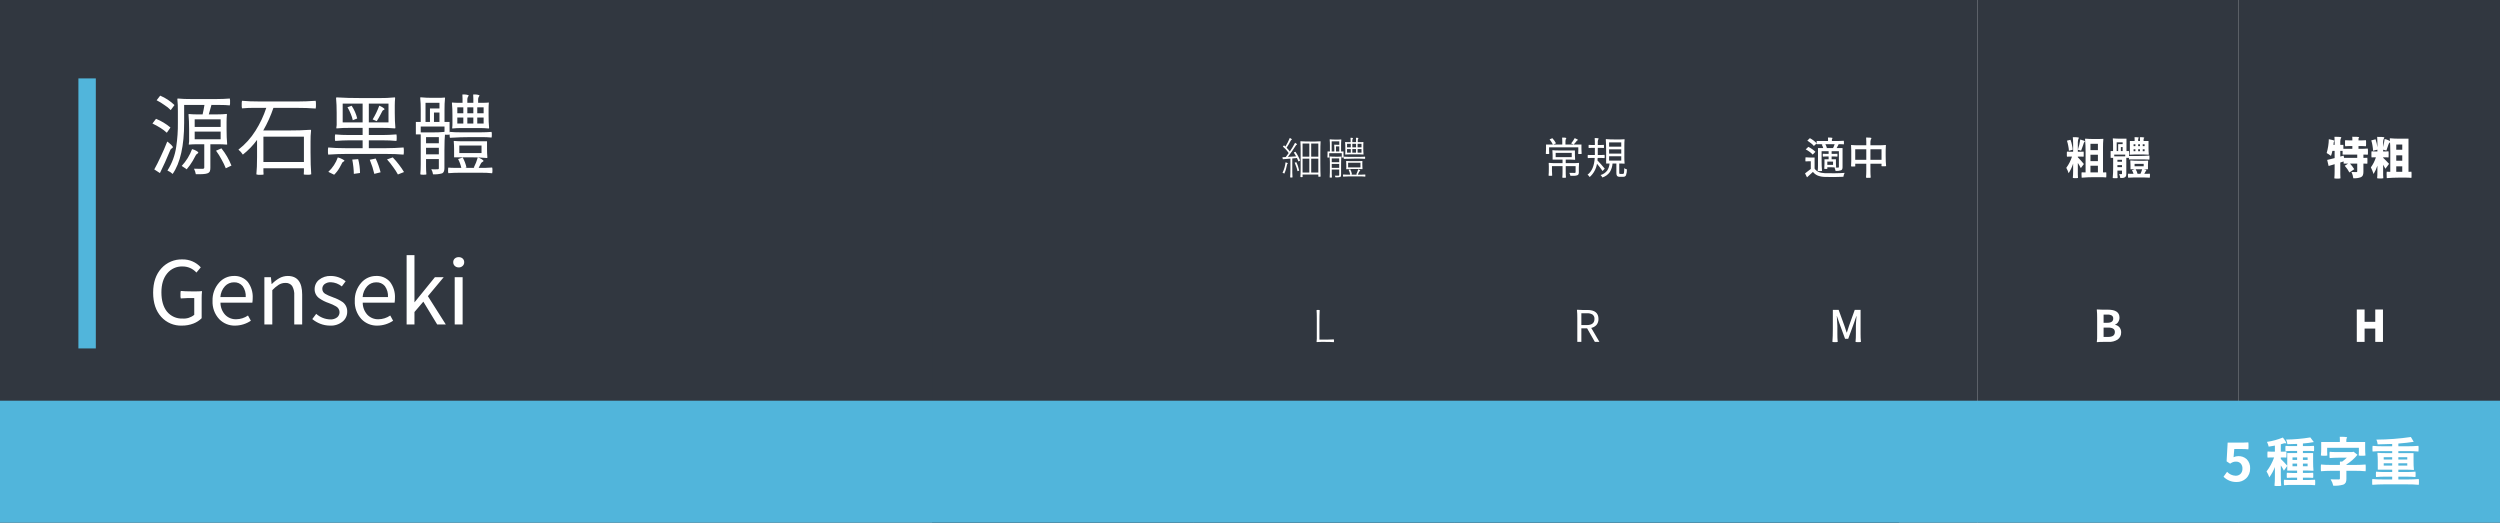
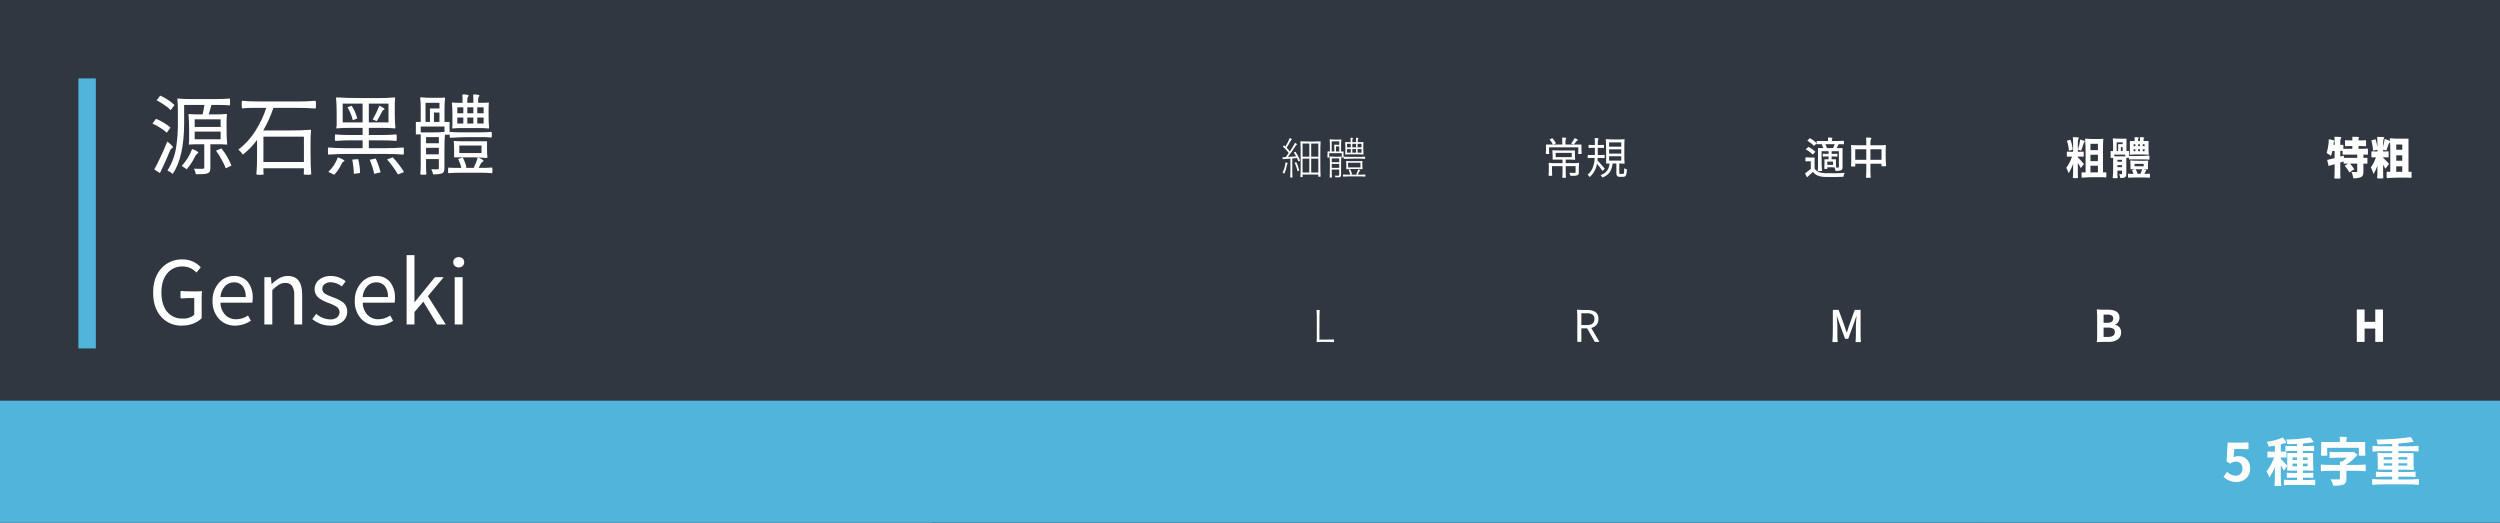
<svg xmlns="http://www.w3.org/2000/svg" width="1148" height="240" viewBox="0 0 1148 240">
  <g id="genseki" transform="translate(0 -721)">
    <g id="组_4854" data-name="组 4854" transform="translate(0 721)">
-       <rect id="矩形_3596" data-name="矩形 3596" width="872" height="240" fill="#313740" />
+       <rect id="矩形_3596" data-name="矩形 3596" width="1148" height="240" fill="#313740" />
      <rect id="矩形_3598" data-name="矩形 3598" width="8" height="124" transform="translate(36 36)" fill="#51b5db" />
    </g>
    <path id="路径_7006" data-name="路径 7006" d="M0,0H120V240H0Z" transform="translate(1028 721)" fill="#313740" />
    <path id="路径_7007" data-name="路径 7007" d="M0,0H120V240H0Z" transform="translate(908 721)" fill="#313740" />
    <path id="路径_7008" data-name="路径 7008" d="M0,0H120V240H0Z" transform="translate(788 721)" fill="#313740" />
    <path id="路径_7009" data-name="路径 7009" d="M0,0H120V240H0Z" transform="translate(668 721)" fill="#313740" />
    <path id="路径_7010" data-name="路径 7010" d="M0,0H120V240H0Z" transform="translate(548 721)" fill="#313740" />
    <path id="路径_7011" data-name="路径 7011" d="M0,0H120V240H0Z" transform="translate(428 721)" fill="#313740" />
    <path id="路径_7012" data-name="路径 7012" d="M27.24,2.6q-1.08.48-5.32.4A8.757,8.757,0,0,0,21.08.48q1.56.08,3.72.04h.32q.68-.04.68-.6V-10.76H22.32q-1.8,0-3.48.16a.141.141,0,0,1-.16-.16,10.959,10.959,0,0,0,.16-2.72v-4.16q0-3.92-.28-6.84,0-.16.28-.16a29.4,29.4,0,0,0,3.08.16h3.12q.52-2.2.84-4.32H16.56v8.16q0,15.88-5.28,23.52a7.632,7.632,0,0,0-2.4-1.56A27.228,27.228,0,0,0,12.92-9.6a67.5,67.5,0,0,0,.76-11.04v-5.44a48.747,48.747,0,0,0-.24-5.44.212.212,0,0,1,.24-.24,58.563,58.563,0,0,0,5.96.24H31.56q3.04,0,5.96-.24a4.97,4.97,0,0,1,.12,1.58,4.97,4.97,0,0,1-.12,1.58,39.878,39.878,0,0,0-4.32-.2H28.88l.2.04q-.56,2.12-1.2,4.28h4.08a35.263,35.263,0,0,0,4.08-.2q.16,0,.16.2-.16,1.68-.16,3.44v3.44q0,3.88.28,6.84,0,.16-.28.16-1.84-.16-3.72-.16H28.6V-.04a4.623,4.623,0,0,1-.24,1.72A1.871,1.871,0,0,1,27.24,2.6ZM5.44,2.48,2.84.8Q4.28-1.76,5.8-5.08,7.32-8.24,8.8-12a18.448,18.448,0,0,1,1.8,1.48q.88.88.76,1.2a.729.729,0,0,1-.4.4,1.476,1.476,0,0,0-.8.92Q7.76-2.16,5.44,2.48ZM17.72.76a5,5,0,0,1-.4-.32Q15.96-.52,15.44-.8A23.28,23.28,0,0,0,20.2-8.52a7.139,7.139,0,0,1,2,.8q1,.56.84.88a.962.962,0,0,1-.4.4,1.792,1.792,0,0,0-.84.92q-.56,1.08-1.28,2.36A27.677,27.677,0,0,1,17.72.76ZM35.68.28A30.986,30.986,0,0,0,33.8-3.64,31.563,31.563,0,0,0,31.2-7.8l2.48-1.08a30.381,30.381,0,0,1,4.6,7.92ZM21.4-13.04H33.32v-3.52H21.4Zm-12.8-3a18.128,18.128,0,0,0-2.88-2.2A34.024,34.024,0,0,0,2-20.28l1.64-2.16a24.479,24.479,0,0,1,6.64,4Zm12.8-2.68H33.32V-22.2H21.4Zm-11-7.72a14.824,14.824,0,0,0-2.88-2.32,26.4,26.4,0,0,0-3.6-2.2l1.64-2.12a21.6,21.6,0,0,1,6.56,4.32ZM51.48,3.28a4.057,4.057,0,0,1-1.76-.2q.32-3.12.32-7.92v-7.92A34.118,34.118,0,0,1,43.52-6a9.435,9.435,0,0,0-2.04-2.28,33.183,33.183,0,0,0,7.84-8.68,47.026,47.026,0,0,0,4.96-10.52h-5.6q-2.8,0-5.56.24A6.049,6.049,0,0,1,43-28.96a6.585,6.585,0,0,1,.12-1.76q3.32.32,8.44.32H68.52q3.96,0,8.44-.32a6.713,6.713,0,0,1,.12,1.78,6.713,6.713,0,0,1-.12,1.78q-3.84-.32-9.68-.32H57.56a57.814,57.814,0,0,1-4.68,10.4H63.76q6.56,0,10.84-.32.24,0,.24.32a41.112,41.112,0,0,0-.24,5.04V-7q0,6.08.32,10.04a4.212,4.212,0,0,1-1.8.2q-1.56,0-1.64-.2a10.976,10.976,0,0,0,.08-1.36V.28H52.96v1.4a11.33,11.33,0,0,0,.08,1.4Q53,3.28,51.48,3.28ZM52.96-2.6h18.6V-14.24H52.96ZM85.44,3.24,82.76,1.92a16.654,16.654,0,0,0,4.36-6.64,9.857,9.857,0,0,1,2.08.8q1.08.56.96.78a.787.787,0,0,1-.4.34,1.2,1.2,0,0,0-.72.72,1.753,1.753,0,0,1-.16.32Q88.32-.64,88-.12A14.4,14.4,0,0,1,85.44,3.24Zm29.28-.12a26.669,26.669,0,0,0-2.16-3.36,36.888,36.888,0,0,0-2.84-3.56l2.64-.92a36.916,36.916,0,0,1,2.9,3.4A31.6,31.6,0,0,1,117.52,2ZM94.48,2.84q0-1.16-.2-3.08-.24-2.12-.52-3.48l2.72-.2a25.6,25.6,0,0,1,.84,6.36Zm9.4,0q-.2-.96-.84-3.08a3.14,3.14,0,0,0-.16-.44q-.68-2.04-1.08-2.96l2.72-.56a34.074,34.074,0,0,1,2.24,6.32ZM82.72-6a5.843,5.843,0,0,1-.12-1.64,5.843,5.843,0,0,1,.12-1.64q3.12.32,7.88.32h7.92v-3.6H92.2q-2.64,0-6.28.28a4.782,4.782,0,0,1-.12-1.5,4.782,4.782,0,0,1,.12-1.5A62.073,62.073,0,0,0,92.2-15h6.32v-3.28H92.56a58.564,58.564,0,0,0-5.96.24q-.16,0-.16-.24a10.7,10.7,0,0,0,.16-2.68v-4.16q0-3.92-.28-6.84,0-.32.28-.32,4.8.32,12,.32h7.36a68.493,68.493,0,0,0,7.32-.32q.16,0,.16.32-.16,1.68-.16,3.4v3.44q0,3.88.28,6.84,0,.24-.28.24a57.843,57.843,0,0,0-5.96-.24h-5.96V-15h6.36q2.68,0,6.32-.28a4.782,4.782,0,0,1,.12,1.5,4.782,4.782,0,0,1-.12,1.5,62.538,62.538,0,0,0-6.32-.28h-6.36v3.6h8q3.72,0,7.96-.32a5.843,5.843,0,0,1,.12,1.64A5.843,5.843,0,0,1,117.32-6q-3.44-.32-8.64-.32H91.36Q87.32-6.32,82.72-6Zm6.64-14.8h9.16v-8.64H89.36Zm12,0h9.04v-8.64h-9.04Zm3.64-.56-1.88-.8a36.054,36.054,0,0,0,3.04-6.32,10.078,10.078,0,0,1,1.68.88q.84.56.72.8a.638.638,0,0,1-.36.28,1.085,1.085,0,0,0-.64.56q-.56,1.12-.88,1.68A31.564,31.564,0,0,1,105-21.36ZM94-21.8a15.293,15.293,0,0,0-.92-2.88,22.082,22.082,0,0,0-1.52-3.08l1.92-.68a18.585,18.585,0,0,1,2.56,5.84ZM126.4,3.24q-1.24,0-1.4-.2a44.051,44.051,0,0,0,.2-4.56V-15.28h-2.24V-21h2.24v-5.56a49.686,49.686,0,0,0-.24-5.52.212.212,0,0,1,.24-.24,48.747,48.747,0,0,0,5.44.24h2.76a24.045,24.045,0,0,0,2.72-.12q.24,0,.24.12a49.684,49.684,0,0,0-.24,5.52V-21h2.32v2.88a26.134,26.134,0,0,0,.12,2.84q-.08.16-1.28.16-1.16,0-1.24-.16.08-.88.08-1.8v-1.8H125.2v2.68h5.44a48.747,48.747,0,0,0,5.44-.24q.32,0,.32.24-.32,3.28-.32,8.24V.28q0,1.8-1.04,2.32a12.39,12.39,0,0,1-4.2.44,6.029,6.029,0,0,0-.8-2.32,26.7,26.7,0,0,0,3.04,0q.44,0,.44-.48v-4.2h-5.88V-.44q0,1.8.16,3.48Q127.68,3.24,126.4,3.24ZM158,2.56a41.111,41.111,0,0,0-5.04-.24H142.88q-2.28,0-5,.2a3.639,3.639,0,0,1-.12-1.32q0-1.16.12-1.24a28.312,28.312,0,0,0,2.96.12h3a16.685,16.685,0,0,0-1.48-4.04l2.12-.72A17.156,17.156,0,0,1,146.2-.12l-.56.2h4.28l-.36-.12a25.182,25.182,0,0,0,1.84-4.68,7.093,7.093,0,0,1,1.86.86q.9.58.74.86a.824.824,0,0,1-.4.32,1.657,1.657,0,0,0-.8.8q-.68,1.36-1,1.96h3.12Q156,.08,158-.08a3.337,3.337,0,0,1,.12,1.3A3.734,3.734,0,0,1,158,2.56Zm-2.36-7a73.5,73.5,0,0,0-7.56-.32h-7.56V-8.44q0-1.84-.16-3.68a.141.141,0,0,1,.16-.16q1.84.16,3.76.16h11.36v3.68q0,1.84.16,3.68Q155.8-4.44,155.64-4.44Zm-28-1.68h5.88v-3h-5.88Zm15.28-.6h10.2v-3.44h-10.2ZM127.64-11.2h5.88v-2.84h-5.88Zm10.96-2.52a4.5,4.5,0,0,1-.12-1.4,3.639,3.639,0,0,1,.12-1.32,47.19,47.19,0,0,0,4.76.2h9.6q2.16,0,4.76-.2a3.546,3.546,0,0,1,.12,1.3,3.546,3.546,0,0,1-.12,1.3,47.19,47.19,0,0,0-4.76-.2h-4.8Q143.64-14.04,138.6-13.72ZM139.76-18q-.12,0-.12-.2a15.1,15.1,0,0,0,.12-2.4V-24a55.126,55.126,0,0,0-.24-5.8q0-.12.24-.12a17.34,17.34,0,0,0,2.32.12h2.32v-1.84q0-.76-.08-1.96a7.9,7.9,0,0,1,1.76.04q1.16.16,1.16.52a2.562,2.562,0,0,0-.64,1.6v1.64h2.76v-1.84q0-.76-.08-1.96a7.9,7.9,0,0,1,1.76.04q1.16.16,1.16.52a2.562,2.562,0,0,0-.64,1.6v1.64h2.4a18.708,18.708,0,0,0,2.4-.12.106.106,0,0,1,.12.12,27.313,27.313,0,0,0-.12,2.88V-24a55.121,55.121,0,0,0,.24,5.8q0,.2-.24.2a36.77,36.77,0,0,0-4.16-.2h-8.32A35.688,35.688,0,0,0,139.76-18ZM142-20.28h2.76v-2.76H142Zm4.6,0h2.76v-2.76H146.6Zm4.56,0h2.92v-2.76h-2.92ZM127.4-21h2.04v-6.2h4.36v-2.6h-6.4V-21Zm3.88,0h2.52v-4.32h-2.52V-21ZM142-25h2.76v-2.72H142Zm4.6,0h2.76v-2.72H146.6Zm4.56,0h2.92v-2.72h-2.92Z" transform="translate(68 798)" fill="#fff" />
    <path id="路径_7013" data-name="路径 7013" d="M-15.02,1.52a.887.887,0,0,1-.54-.1q.12-1.6.12-4.28v-4.3q-.88.06-2.48.2-.7.06-1.02.08l-.16-.92,1.5-.08q.88-1.14,1.36-1.84a14.139,14.139,0,0,0-2.66-2.94l.52-.62.64.58a26.963,26.963,0,0,0,2.02-3.98,3,3,0,0,1,.66.4q.34.26.29.37a.278.278,0,0,1-.19.15.622.622,0,0,0-.32.32,29.91,29.91,0,0,1-1.92,3.28,11.172,11.172,0,0,1,1.48,1.72,35.949,35.949,0,0,0,2.42-4,4.072,4.072,0,0,1,.64.42q.32.28.26.38a.2.2,0,0,1-.16.1.618.618,0,0,0-.34.28,59.925,59.925,0,0,1-3.7,5.3q1.52-.1,3.78-.24A15.761,15.761,0,0,0-13.9-9.98l.76-.34a17.59,17.59,0,0,1,2.16,4.06l-.78.4q-.26-.7-.68-1.58l-2.14.2v6.5a19.939,19.939,0,0,0,.1,2.16Q-14.56,1.52-15.02,1.52Zm4.72-.18a.937.937,0,0,1-.56-.1q.12-1.5.12-4.06v-8.14q0-2.56-.12-4.06a.106.106,0,0,1,.12-.12q1.68.12,4.52.12h2.26a21.79,21.79,0,0,0,2.26-.1q.12,0,.12.1-.12,1.88-.12,5.04v5.04q0,3.74.12,6-.08.1-.56.1t-.5-.1V.9q.02-.2.02-.3V.14H-9.86V.7a3.3,3.3,0,0,0,.04.54Q-9.84,1.34-10.3,1.34Zm-7.96-1.6a1.866,1.866,0,0,0-.8-.38,14.878,14.878,0,0,0,1.38-4.82,2.667,2.667,0,0,1,.7.22q.36.16.34.28a.3.3,0,0,1-.14.2.544.544,0,0,0-.22.4q-.18.92-.42,1.8A11.045,11.045,0,0,1-18.26-.26Zm8.4-.5h3.1V-7.14h-3.1Zm3.96,0h3.28V-7.14H-5.9V-.76Zm-6.3-.62a11.606,11.606,0,0,0-.5-1.9,20.418,20.418,0,0,0-.78-2.02l.74-.24a15.716,15.716,0,0,1,1.34,3.9Zm2.34-6.68h3.1V-14.1h-3.1Zm3.96,0h3.28V-14.1H-5.9v6.04Zm9,9.62q-.44,0-.52-.1A23.35,23.35,0,0,0,2.68-.9V-5.66a23.6,23.6,0,0,0-.1-2.38q0-.12.1-.12a21.6,21.6,0,0,0,2.56.12h1.3A10.8,10.8,0,0,0,7.82-8.1q.12,0,.12.06-.12,1.56-.12,4.2V.38q0,.74-.46.92a8.751,8.751,0,0,1-2.1.14A3.143,3.143,0,0,0,4.94.66a16.4,16.4,0,0,0,1.72,0q.3,0,.3-.28V-2.14H3.54v1.8q0,.92.08,1.8Q3.56,1.56,3.1,1.56Zm5.66-.44A1.183,1.183,0,0,1,8.7.61,1.028,1.028,0,0,1,8.76.12q.8.08,1.62.08h1.64a7.493,7.493,0,0,0-.74-2.22l.74-.24a6.84,6.84,0,0,1,.8,2.3L12.38.2H15.2L14.8.04a16.452,16.452,0,0,0,.9-2.32,3.669,3.669,0,0,1,.64.34q.32.24.27.35a.351.351,0,0,1-.17.17.619.619,0,0,0-.32.34l-.18.36q-.3.64-.44.92h1.72q.58,0,1.7-.08a1.028,1.028,0,0,1,.06.49,1.183,1.183,0,0,1-.06.51A20.771,20.771,0,0,0,16.38,1H11.3Q10.02,1,8.76,1.12Zm1.46-3.4q-.04,0-.04-.12a4.082,4.082,0,0,0,.04-.72V-4.2q0-.92-.08-1.8a.071.071,0,0,1,.08-.08q.92.08,1.84.08h3.68q.92,0,1.84-.08.04,0,.04.08-.04.44-.04.9v.9q0,.92.08,1.8a.071.071,0,0,1-.08.08q-.92-.08-1.84-.08H13.9Q11.6-2.4,10.22-2.28ZM3.54-2.92H6.96v-1.8H3.54Zm7.52-.22h5.66V-5.26H11.06ZM3.54-5.52H6.96V-7.26H3.54ZM9.08-7.04a1.312,1.312,0,0,1-.06-.52,1.146,1.146,0,0,1,.06-.5q1,.1,2.42.1h4.88q1.1,0,2.44-.1a1.146,1.146,0,0,1,.06.5,1.146,1.146,0,0,1-.06.5q-1-.1-2.44-.1H13.94Q11.52-7.16,9.08-7.04Zm-7.1-.6q-.4,0-.44-.08A12.354,12.354,0,0,0,1.6-9.08v-1.36H2.7v-2.74a24.374,24.374,0,0,0-.12-2.72.106.106,0,0,1,.12-.12,21.6,21.6,0,0,0,2.56.12H6.54a10.8,10.8,0,0,0,1.28-.06q.12,0,.12.06a24.374,24.374,0,0,0-.12,2.72v2.74H8.94v1.36A12.354,12.354,0,0,0,9-7.72q-.04.08-.46.08-.4,0-.44-.08.04-.48.04-.96v-.98H2.38v.98q0,.48.04.96Q2.4-7.64,1.98-7.64Zm7.8-1.4q-.06,0-.06-.1a6.945,6.945,0,0,0,.06-1.16v-1.64a25.079,25.079,0,0,0-.12-2.78q0-.06.12-.06a9.646,9.646,0,0,0,1.2.06H12.2v-.98q0-.4-.04-1.04a2.374,2.374,0,0,1,.68.02q.46.08.46.26a1.351,1.351,0,0,0-.32.86v.88H14.7v-.98q0-.4-.04-1.04a2.374,2.374,0,0,1,.68.02q.46.08.46.26a1.351,1.351,0,0,0-.32.86v.88h1.28a9.982,9.982,0,0,0,1.26-.06.053.053,0,0,1,.06.06,12.493,12.493,0,0,0-.06,1.4v1.4a25.079,25.079,0,0,0,.12,2.78q0,.1-.12.1a17.844,17.844,0,0,0-2.06-.1H11.84A17.844,17.844,0,0,0,9.78-9.04Zm.78-.86h1.72v-1.66H10.56Zm2.42,0H14.7v-1.66H12.98Zm2.42,0h1.8v-1.66H15.4ZM3.5-10.44H4.74v-1.54a14.7,14.7,0,0,0-.08-1.54q0-.06.08-.06a8.281,8.281,0,0,0,1.12.06H7V-15.1H3.5v4.66Zm1.98,0H7v-2.34H5.48v2.34Zm5.08-1.9h1.72v-1.62H10.56Zm2.42,0H14.7v-1.62H12.98Zm2.42,0h1.8v-1.62H15.4Z" transform="translate(608 801)" fill="#fff" />
    <path id="路径_7014" data-name="路径 7014" d="M-9.74,1.64a1.868,1.868,0,0,1-.86-.1,22.266,22.266,0,0,0,.12-2.62V-3.72h-4.86v2.18a20.164,20.164,0,0,0,.1,2.18q-.08.1-.82.1a1.8,1.8,0,0,1-.84-.1,26.72,26.72,0,0,0,.12-2.86V-3.66a12.733,12.733,0,0,0-.06-1.42q0-.14.06-.14a31.036,31.036,0,0,0,3.14.14h3.16V-6.72h-4.56v-2.1a18.6,18.6,0,0,0-.1-2.1q0-.12.1-.12a21.6,21.6,0,0,0,2.56.12H-4.8v2.1a18.6,18.6,0,0,0,.1,2.1.088.088,0,0,1-.1.1,18.6,18.6,0,0,0-2.1-.1H-9.02v1.64H-6A29.176,29.176,0,0,0-3-5.2q.1,0,.1.12A18.385,18.385,0,0,0-3-3V-.9a2.11,2.11,0,0,1-.16.92A1.014,1.014,0,0,1-3.75.5,4.7,4.7,0,0,1-4.98.72q-.5.02-1.88.02A5.65,5.65,0,0,0-7.38-.62q1.86.06,2.52.02.38-.02.38-.32v-2.8H-9.02v2.64A22.266,22.266,0,0,0-8.9,1.54Q-8.98,1.64-9.74,1.64Zm-3.9-9.48h7.38V-9.8h-7.38Zm-3.72-1.44a1.935,1.935,0,0,1-.8-.08,19.039,19.039,0,0,0,.1-2.14v-2.14h3.14A12.116,12.116,0,0,0-16.44-16l1.28-.54a10.251,10.251,0,0,1,1.68,2.34l-1.22.56h4.1V-15.2q0-.7-.08-1.62a7.044,7.044,0,0,1,1.18.02q.76.08.76.26a2.4,2.4,0,0,0-.4,1.28v1.62H-1.8v2.14a19.039,19.039,0,0,0,.1,2.14,2.02,2.02,0,0,1-.82.08q-.74,0-.78-.08a14.156,14.156,0,0,0,.06-1.48v-1.5H-16.66v1.5a14.156,14.156,0,0,0,.06,1.48Q-16.64-9.28-17.36-9.28Zm12-4.36-1.18-.5A13.015,13.015,0,0,0-4.9-16.58a7.137,7.137,0,0,1,1.09.52q.51.3.44.38a.311.311,0,0,1-.19.1.483.483,0,0,0-.34.2q-.18.26-.5.64Q-5-14-5.36-13.64ZM7.8,1.5A2.979,2.979,0,0,0,6.98.38,5.766,5.766,0,0,0,10.04-1.7a7.061,7.061,0,0,0,1.08-3.2H9.54v-5.54q0-3.32-.16-5.52a.141.141,0,0,1,.16-.16q1.66.16,4.18.16h2.1a18.385,18.385,0,0,0,2.08-.1q.12,0,.12.1a24.842,24.842,0,0,0-.12,2.76v5.54a24.842,24.842,0,0,0,.12,2.76q0,.06-.12.06a8.67,8.67,0,0,0-1.16-.06H15.56V-.66a.667.667,0,0,0,.09.43.623.623,0,0,0,.41.09H17.3q.32,0,.42-.45a15.508,15.508,0,0,0,.14-2.19,3.158,3.158,0,0,0,1.22.56A7.787,7.787,0,0,1,18.66.49a1.24,1.24,0,0,1-1.22.69H15.86a1.656,1.656,0,0,1-1.32-.4,2.4,2.4,0,0,1-.3-1.44V-4.9H12.48a8.821,8.821,0,0,1-1.22,3.88A6.6,6.6,0,0,1,7.8,1.5ZM1.98,1.3A3.507,3.507,0,0,0,1,.22q2.98-2.26,3.3-7.7H2.7q-.54,0-1.58.08a2.15,2.15,0,0,1-.06-.75q0-.69.06-.71.4.04.8.04H4.36V-12.1H2.94q-.7,0-1.4.06a1.888,1.888,0,0,1-.06-.72,1.888,1.888,0,0,1,.06-.72,12.826,12.826,0,0,0,1.4.06H4.36v-1.56q0-.7-.08-1.62a6.127,6.127,0,0,1,1.1.02q.72.08.72.26a2.4,2.4,0,0,0-.4,1.28v1.62H7.1q.7,0,1.38-.06a1.888,1.888,0,0,1,.06.72,1.888,1.888,0,0,1-.06.72A12.256,12.256,0,0,0,7.1-12.1H5.7v3.28H7.26q.52,0,1.56-.08a2.15,2.15,0,0,1,.06.75,2.15,2.15,0,0,1-.06.75,15.1,15.1,0,0,0-1.58-.08l-1.6.02v.04q-.04.74-.08,1.1Q7.06-4.78,8.9-2.56l-1,1.1A37.581,37.581,0,0,0,5.34-4.8,10.3,10.3,0,0,1,1.98,1.3ZM10.9-6.24h5.58v-2H10.9Zm0-3.22h5.58v-1.96H10.9Zm0-3.2h5.58V-14.6H10.9Z" transform="translate(728 801)" fill="#fff" />
    <path id="路径_7015" data-name="路径 7015" d="M-18.22,1.44l-.9-1.82q1.52-1.1,2.64-2.04V-5.94H-17.7q-.6,0-1.2.06a2.973,2.973,0,0,1-.06-.92,3.514,3.514,0,0,1,.06-.96,18.385,18.385,0,0,0,2.08.1h2.08v5.08q1.28,1.98,4.66,2.1,1.74.08,4.48.04Q-2.72-.48-.94-.62a5.6,5.6,0,0,0-.58,1.8q-4.54.2-8.54.06a9.631,9.631,0,0,1-3.2-.6,5.522,5.522,0,0,1-2.24-1.7Q-16.42-.14-18.22,1.44Zm5.88-2.88a2.779,2.779,0,0,1-.96-.08,22.266,22.266,0,0,0,.12-2.62v-7.88h2.4a6.764,6.764,0,0,0-.68-1.62l.58-.14h-2.9v-.38l-1.28,1.2a8.162,8.162,0,0,0-1.32-1.26,17.469,17.469,0,0,0-1.7-1.22l1.18-1.12a12.433,12.433,0,0,1,3.12,2.36v-1.04h5.22V-16q0-.32-.04-.84a8.54,8.54,0,0,1,1.3.02q.82.08.82.26a.938.938,0,0,0-.32.66v.66h2.74q1.4,0,2.74-.12a2.769,2.769,0,0,1,.06.84,2.292,2.292,0,0,1-.06.8,11.021,11.021,0,0,0-1.3-.06H-3.94l.24.06q-.44.92-.9,1.7h2.7v8.68a2.582,2.582,0,0,1-.14.98,1.047,1.047,0,0,1-.56.56,6.824,6.824,0,0,1-2.5.3,7.651,7.651,0,0,0-.5-1.56,15.45,15.45,0,0,0,1.72.02.265.265,0,0,0,.3-.3v-7.22H-6.92v1.22H-5.6q.66,0,1.32-.06a1.612,1.612,0,0,1,.06.66,1.612,1.612,0,0,1-.06.66A11.245,11.245,0,0,0-5.6-8.14H-6.92v1.26h1.98v1.86q0,.92.08,1.84a.071.071,0,0,1-.08.08q-.96-.08-1.98-.08H-8.9v.34a1.654,1.654,0,0,0,.02.22v.12q-.02.08-.68.08a1.692,1.692,0,0,1-.74-.08,20.164,20.164,0,0,0,.1-2.18v-2.2h1.9V-8.14H-9.62q-.66,0-1.3.06a1.612,1.612,0,0,1-.06-.66,1.612,1.612,0,0,1,.06-.66,11.021,11.021,0,0,0,1.3.06H-8.3v-1.22h-3.22v4.52a43.221,43.221,0,0,0,.2,4.52A3.34,3.34,0,0,1-12.34-1.44ZM-8.9-4.3h2.64V-5.78H-8.9ZM-15.6-9A9.342,9.342,0,0,0-17-10.26a13.381,13.381,0,0,0-1.82-1.14l1.2-1.16a12.9,12.9,0,0,1,1.8,1.06,9.326,9.326,0,0,1,1.46,1.22Zm6.42-3.02h2.92a10.38,10.38,0,0,0,.72-1.76H-9.78a7.347,7.347,0,0,1,.68,1.74ZM9.96,1.66a2.857,2.857,0,0,1-1.1-.1A31.5,31.5,0,0,0,9-1.62V-4.8H3.92v.6a4.1,4.1,0,0,0,.04.58q-.02.08-.96.08a2.867,2.867,0,0,1-1-.08q.1-1,.1-2.4v-4.84q0-1.42-.1-2.42,0-.14.1-.14,1.5.14,3.44.14H9v-1.74q0-.82-.08-1.82a11.4,11.4,0,0,1,1.5.02q.96.08.96.26a3.087,3.087,0,0,0-.48,1.6v1.68h3.5q2,0,3.5-.14.1,0,.1.14a23.6,23.6,0,0,0-.1,2.38v2.4q0,2.82.2,4.78a3.917,3.917,0,0,1-1.12.08,2.738,2.738,0,0,1-1.02-.08A3.3,3.3,0,0,0,16-4.26V-4.8H10.9v3.18a31.5,31.5,0,0,0,.14,3.18A2.766,2.766,0,0,1,9.96,1.66ZM3.92-6.62H9v-4.84H3.92Zm6.98,0H16v-4.84H10.9Z" transform="translate(848 801)" fill="#fff" />
    <path id="路径_7016" data-name="路径 7016" d="M-14.94,1.8a3.432,3.432,0,0,1-1.22-.1q.14-1.44.14-3.28v-3.3A17.9,17.9,0,0,1-18.08-.46a13.746,13.746,0,0,0-1.08-2.46A17.688,17.688,0,0,0-16.54-8.1H-17.7a11.075,11.075,0,0,0-1.14.06,4.679,4.679,0,0,1-.06-1.17,4.679,4.679,0,0,1,.06-1.17,12.826,12.826,0,0,0,1.4.06h1.42v-3.3q0-1.8-.14-3.38a14.874,14.874,0,0,1,1.72.02q1.06.08,1.06.26a4.26,4.26,0,0,0-.48,1.92v4.48h1.32q.66,0,1.32-.06a4.679,4.679,0,0,1,.06,1.17,4.679,4.679,0,0,1-.06,1.17,11.245,11.245,0,0,0-1.32-.06h-1.32v.32q.52.5,1.52,1.62.96,1.08,1.26,1.48l-1.4,1.88a25.365,25.365,0,0,0-1.38-2.38V-.02q0,.88.08,1.72A2.924,2.924,0,0,1-14.94,1.8Zm2.84-.2A7.345,7.345,0,0,1-12.16.28,4.431,4.431,0,0,1-12.1-.88q.44.04.9.04h.9v-9.32a59.075,59.075,0,0,0-.24-6q0-.16.24-.16,1.6.16,4,.16h2q1,0,2-.08.16,0,.16.08a37.241,37.241,0,0,0-.16,3.82V-.84h.74q.24,0,.72-.04A4.357,4.357,0,0,1-.78.27,5.355,5.355,0,0,1-.84,1.48a25.893,25.893,0,0,0-2.82-.12H-6.48Q-9.3,1.36-12.1,1.6ZM-8.06-.84h3.42V-3.88H-8.06Zm0-5.16h3.42V-8.94H-8.06Zm-9.9-4.78a14.482,14.482,0,0,0-.3-2.24,16.73,16.73,0,0,0-.6-2.38l1.62-.42a15.433,15.433,0,0,1,.68,2.36,14.6,14.6,0,0,1,.34,2.22Zm5.6-.04-1.48-.42a28.05,28.05,0,0,0,1.1-4.7,8.531,8.531,0,0,1,1.46.46q.72.28.66.46a.364.364,0,0,1-.18.22.876.876,0,0,0-.34.52q-.06.2-.2.63t-.22.65Q-11.96-11.76-12.36-10.82Zm4.3-.24h3.42v-2.9H-8.06ZM3.32,1.84a3.474,3.474,0,0,1-1.16-.1,45.126,45.126,0,0,0,.2-4.62V-7.52H1.2v-3.12H2.32v-2.84a26.135,26.135,0,0,0-.12-2.84q0-.14.12-.14a29.976,29.976,0,0,0,3.08.14H8.48v5.68H9.64v2.26h4.68q2.1,0,4.66-.2a4.052,4.052,0,0,1,.06.97,3.192,3.192,0,0,1-.06.91,23.107,23.107,0,0,0-2.34-.1H9.62v-.72H8.4V-.26A3.461,3.461,0,0,1,8.28.78a1.225,1.225,0,0,1-.54.62,2.205,2.205,0,0,1-.88.3q-.38.04-1.22.04a6.678,6.678,0,0,0-.52-1.8q.46.02,1.08.02a.215.215,0,0,0,.22-.24V-1.66H4.32V.04q0,.86.08,1.7Q4.34,1.84,3.32,1.84Zm5.9-.24A3.383,3.383,0,0,1,9.16.66a2.853,2.853,0,0,1,.06-.9,10.064,10.064,0,0,0,1.24.06h1.26A7.453,7.453,0,0,0,11-1.82l1.2-.44H10.32V-4.22q0-.98-.08-1.94,0-.16.08-.16,1.6.16,4,.16h2.02q1,0,2-.08a.071.071,0,0,1,.08.08q-.08.96-.08,1.94v1.96H16.48l1.18.28q-.4.76-1.02,1.8h1.28q.66,0,1.28-.06a2.853,2.853,0,0,1,.06.9,3.383,3.383,0,0,1-.06.94q-1.04-.1-2.5-.1h-5Q10.58,1.5,9.22,1.6ZM13.56-.18H14.9a14.21,14.21,0,0,0,.78-2.08h-3A6.474,6.474,0,0,1,13.56-.18ZM4.32-3.26h2.1v-.92H4.32Zm7.88-.4h4.18v-1.1H12.2ZM4.32-5.74h2.1v-.88H4.32ZM2.86-8.22H7.9v-.8H2.86Zm7.18-.74q-.14,0-.14-.1a11.788,11.788,0,0,0,.14-2.5v-3.7h2.18v-.84q0-.34-.04-.9a7.261,7.261,0,0,1,1.2.02q.78.08.78.26a1.091,1.091,0,0,0-.32.72v.74h.84v-.84q0-.34-.04-.9a7.526,7.526,0,0,1,1.22.02q.8.08.8.26a1.091,1.091,0,0,0-.32.72v.74H18.6v3.1a30.2,30.2,0,0,0,.14,3.1q0,.1-.14.1a19.039,19.039,0,0,0-2.14-.1H12.18A19.039,19.039,0,0,0,10.04-8.96Zm1.7-1.62h.84v-.88h-.84Zm2.1,0h.84v-.88h-.84Zm2.1,0h.86v-.88h-.86v.88ZM3.98-10.64h.68v-3.18H6.72v-.82H3.98v4Zm1.92,0h.82v-1.84H5.9v1.84Zm5.84-2.26h.84v-.86h-.84Zm2.1,0h.84v-.86h-.84v.86Zm2.1,0h.86v-.86h-.86Z" transform="translate(968 801)" fill="#fff" />
    <g id="组_4853" data-name="组 4853" transform="translate(0 905)">
      <rect id="矩形_3599" data-name="矩形 3599" width="1148" height="56" fill="#51b5db" />
      <path id="路径_7088" data-name="路径 7088" d="M-84.96.336a8.149,8.149,0,0,1-6-2.424l1.632-2.256a5.568,5.568,0,0,0,3.912,1.8,3.049,3.049,0,0,0,2.256-.84,3.275,3.275,0,0,0,.888-2.424,3.269,3.269,0,0,0-.816-2.376,2.9,2.9,0,0,0-2.184-.84,3.82,3.82,0,0,0-1.344.216,7.622,7.622,0,0,0-1.32.72l-1.608-1.056.48-8.616h7.128q.792,0,2.376-.1a7.2,7.2,0,0,1,.072,1.572,8.12,8.12,0,0,1-.072,1.62,27.913,27.913,0,0,0-3.216-.144h-3.24l-.336,3.768a4.915,4.915,0,0,1,2.136-.5,5.485,5.485,0,0,1,3.864,1.368A5.579,5.579,0,0,1-78.744-5.9,6.017,6.017,0,0,1-80.616-1.3,6.131,6.131,0,0,1-84.96.336ZM-66,2.184a4.761,4.761,0,0,1-1.56-.12,39.153,39.153,0,0,0,.192-4.3v-4.32A20.1,20.1,0,0,1-69.936-1.8a12.043,12.043,0,0,0-1.272-2.712,22.857,22.857,0,0,0,3.48-6.432H-69.24q-.768,0-1.488.072a5.614,5.614,0,0,1-.072-1.4,5.614,5.614,0,0,1,.072-1.4,15.392,15.392,0,0,0,1.68.072h1.68v-2.784q-1.632.312-2.856.48a8.013,8.013,0,0,0-.792-2.184,31.655,31.655,0,0,0,7.3-1.992,11.313,11.313,0,0,1,1.212,1.716q.516.9.324.972a.5.5,0,0,1-.336-.024.816.816,0,0,0-.672,0q-.456.144-1.464.432v3.384h1.272a10.473,10.473,0,0,0,1.248-.072,5.614,5.614,0,0,1,.072,1.4,5.614,5.614,0,0,1-.072,1.4,8.426,8.426,0,0,0-1.248-.072h-1.272v.7q.456.384,1.512,1.5t1.44,1.6V-12.96h4.536v-.984h-2.664q-1.2,0-2.64.12a4.7,4.7,0,0,1-.072-1.224,4.7,4.7,0,0,1,.072-1.224,24.468,24.468,0,0,0,2.64.12h2.664V-17.16q-2.28.1-4.464.144a6.277,6.277,0,0,0-.6-2.136A74.068,74.068,0,0,0-51.1-20.136L-49.488-18a41.155,41.155,0,0,1-5.016.648v1.2h2.544q1.128,0,2.52-.12a4.7,4.7,0,0,1,.072,1.224,4.7,4.7,0,0,1-.072,1.224,22.321,22.321,0,0,0-2.52-.12H-54.5v.984h4.68v4.032q0,2.28.168,4.008,0,.1-.168.1-1.152-.1-2.328-.1H-54.5v1.1h2.352q.792,0,2.328-.1a4.194,4.194,0,0,1,.072,1.176,4.194,4.194,0,0,1-.072,1.176q-1.152-.1-2.328-.1H-54.5v1.08h2.784q1.272,0,2.784-.12a4.958,4.958,0,0,1,.072,1.26,4.958,4.958,0,0,1-.072,1.26,34.4,34.4,0,0,0-3.552-.144h-7.128q-1.776,0-3.552.144A4.958,4.958,0,0,1-63.24.564,4.958,4.958,0,0,1-63.168-.7q1.248.12,3,.12h3v-1.08H-59.52q-.792,0-2.328.1a4.194,4.194,0,0,1-.072-1.176,4.194,4.194,0,0,1,.072-1.176q1.152.1,2.328.1h2.352v-1.1H-61.7V-7.032l-1.536,2.16A22.134,22.134,0,0,0-64.656-7.3v4.68a46.765,46.765,0,0,0,.192,4.68A4.632,4.632,0,0,1-66,2.184Zm6.72-9.072h2.112V-8.112H-59.28Zm4.776,0h2.16V-8.112H-54.5Zm-4.776-2.9h2.112v-1.176H-59.28Zm4.776,0h2.16v-1.176H-54.5ZM-40.56,2.04A9.461,9.461,0,0,0-41.784-.888q2.784.1,3.672.048a.833.833,0,0,0,.468-.1.389.389,0,0,0,.132-.336V-4.8h-4.344q-2.04,0-4.344.192a7.717,7.717,0,0,1-.072-1.548A7.717,7.717,0,0,1-46.2-7.7a40.532,40.532,0,0,0,4.344.192h4.344V-9.024H-36.5a17.306,17.306,0,0,0,2.16-1.8H-38.28q-1.656,0-3.936.168a6.653,6.653,0,0,1-.072-1.452,6.232,6.232,0,0,1,.072-1.428,22.847,22.847,0,0,0,2.568.12h7.776l.648-.144,1.776,1.392A20.844,20.844,0,0,1-34.536-7.7v.192h4.416q2.04,0,4.392-.192a7.717,7.717,0,0,1,.072,1.548,7.717,7.717,0,0,1-.072,1.548A41.1,41.1,0,0,0-30.12-4.8h-4.416v3.6A4.036,4.036,0,0,1-34.848.6a2.185,2.185,0,0,1-1.176.96A14.284,14.284,0,0,1-40.56,2.04Zm-4.176-13.776a5.406,5.406,0,0,1-1.512-.1,26.186,26.186,0,0,0,.144-3.1v-3.1h8.568v-1.152q0-.48-.048-1.248A18.305,18.305,0,0,1-35.5-20.4q1.32.1,1.32.312a1.621,1.621,0,0,0-.384,1.032v1.032h8.64v3.1a26.186,26.186,0,0,0,.144,3.1,5.7,5.7,0,0,1-1.584.1,4.888,4.888,0,0,1-1.512-.1,16.686,16.686,0,0,0,.072-1.752V-15.36H-43.368v1.776a16.686,16.686,0,0,0,.072,1.752A4.457,4.457,0,0,1-44.736-11.736Zm22.1,13.368A6.221,6.221,0,0,1-22.7.288a5.814,5.814,0,0,1,.072-1.32,44.394,44.394,0,0,0,4.56.192h4.56V-2.112h-3.7q-1.56,0-3.7.168a4.983,4.983,0,0,1-.072-1.236A4.983,4.983,0,0,1-20.9-4.416a35.972,35.972,0,0,0,3.7.168h3.7v-1.08h-6.624V-9.144a37.522,37.522,0,0,0-.168-3.792q0-.144.168-.144a29.811,29.811,0,0,0,3.312.144h3.312v-.912H-18q-2.112,0-4.488.192a5.722,5.722,0,0,1-.072-1.308,5.722,5.722,0,0,1,.072-1.308A43.087,43.087,0,0,0-18-16.08h4.488v-1.056q-3.72.168-6.672.192a6.241,6.241,0,0,0-.576-2.184,114.452,114.452,0,0,0,15.84-1.2l1.3,2.208q-2.952.48-7.056.792v1.248h4.608q2.16,0,4.608-.192a5.722,5.722,0,0,1,.072,1.308,5.722,5.722,0,0,1-.072,1.308,45.866,45.866,0,0,0-4.608-.192H-10.68v.912H-3.7V-9.12a37.523,37.523,0,0,0,.168,3.792q0,.144-.168.144a33.073,33.073,0,0,0-3.48-.144h-3.5v1.08h3.936q1.656,0,3.912-.168A4.983,4.983,0,0,1-2.76-3.18a4.983,4.983,0,0,1-.072,1.236q-1.68-.168-3.912-.168H-10.68V-.84h4.7q2.184,0,4.68-.192A5.814,5.814,0,0,1-1.224.288,6.221,6.221,0,0,1-1.3,1.632a51.387,51.387,0,0,0-5.328-.216H-17.3Q-19.968,1.416-22.632,1.632ZM-17.4-7.2h3.888V-8.28H-17.4Zm6.72,0h4.1V-8.28h-4.1ZM-17.4-9.984h3.888v-1.08H-17.4Zm6.72,0h4.1v-1.08h-4.1Z" transform="translate(1112 37)" fill="#fff" />
    </g>
    <path id="路径_7017" data-name="路径 7017" d="M15.52.52a12.143,12.143,0,0,1-9.48-4Q2.32-7.6,2.32-14.62T6.12-25.8a12.444,12.444,0,0,1,9.64-4.08,11.081,11.081,0,0,1,8.44,3.64l-2,2.4a8.428,8.428,0,0,0-6.36-2.8,8.707,8.707,0,0,0-7.08,3.2q-2.64,3.2-2.64,8.68,0,5.6,2.52,8.8a8.764,8.764,0,0,0,7.24,3.24A7.51,7.51,0,0,0,21.2-4.44v-7.68H18.08q-1.08,0-3.08.16a5.389,5.389,0,0,1-.12-1.7A5.893,5.893,0,0,1,15-15.4q2,.2,4.8.2h2.4a18.708,18.708,0,0,0,2.4-.12q.16,0,.16.12a29.4,29.4,0,0,0-.16,3.08v9.24A10.8,10.8,0,0,1,20.84-.44,14.4,14.4,0,0,1,15.52.52ZM40,.52a9.758,9.758,0,0,1-7.36-3,11.552,11.552,0,0,1-3.04-8.36,11.908,11.908,0,0,1,3-8.36,8.933,8.933,0,0,1,6.8-3.08,7.911,7.911,0,0,1,6.4,2.76,11.362,11.362,0,0,1,2.24,7.44A13.66,13.66,0,0,1,47.88-10H33.24a8.235,8.235,0,0,0,2.14,5.54A6.713,6.713,0,0,0,40.44-2.4a9.587,9.587,0,0,0,5.44-1.72l1.32,2.4A13.129,13.129,0,0,1,40,.52ZM33.2-12.6H44.84a7.765,7.765,0,0,0-1.42-5.02,4.85,4.85,0,0,0-3.98-1.74,5.558,5.558,0,0,0-4.12,1.76A8.2,8.2,0,0,0,33.2-12.6ZM53.4,0V-21.72h3l.32,3.12h.12a16.046,16.046,0,0,1,3.32-2.6,7.978,7.978,0,0,1,3.96-1.08q6.64,0,6.64,8.52V0H67.12V-13.28a7.771,7.771,0,0,0-.98-4.42A3.584,3.584,0,0,0,63-19.08a5.732,5.732,0,0,0-3,.84,16.312,16.312,0,0,0-2.96,2.48V0ZM83.52.52a12.362,12.362,0,0,1-4.44-.84A13.367,13.367,0,0,1,75.4-2.48l1.8-2.4a10.179,10.179,0,0,0,6.44,2.56,4.807,4.807,0,0,0,3.24-1,3.053,3.053,0,0,0,1.04-2.4,3.094,3.094,0,0,0-1.56-2.56,18.6,18.6,0,0,0-3.4-1.56,16.662,16.662,0,0,1-4.36-2.2,4.976,4.976,0,0,1-2.12-4.08,5.473,5.473,0,0,1,1.96-4.36,8.139,8.139,0,0,1,5.52-1.8,10.862,10.862,0,0,1,6.76,2.44l-1.76,2.36a8.5,8.5,0,0,0-5-1.92,4.484,4.484,0,0,0-3,.92A2.761,2.761,0,0,0,80-16.3a2.6,2.6,0,0,0,1.32,2.22,16.94,16.94,0,0,0,3.08,1.4,3.14,3.14,0,0,0,.44.16l.04.04a18.153,18.153,0,0,1,4.48,2.2,5.274,5.274,0,0,1,2.08,4.36A5.7,5.7,0,0,1,89.4-1.4,8.441,8.441,0,0,1,83.52.52Zm21.8,0a9.758,9.758,0,0,1-7.36-3,11.552,11.552,0,0,1-3.04-8.36,11.908,11.908,0,0,1,3-8.36,8.933,8.933,0,0,1,6.8-3.08,7.911,7.911,0,0,1,6.4,2.76,11.362,11.362,0,0,1,2.24,7.44A13.66,13.66,0,0,1,113.2-10H98.56a8.235,8.235,0,0,0,2.14,5.54,6.713,6.713,0,0,0,5.06,2.06,9.587,9.587,0,0,0,5.44-1.72l1.32,2.4A13.129,13.129,0,0,1,105.32.52ZM98.52-12.6h11.64a7.765,7.765,0,0,0-1.42-5.02,4.85,4.85,0,0,0-3.98-1.74,5.558,5.558,0,0,0-4.12,1.76A8.2,8.2,0,0,0,98.52-12.6ZM118.72,0V-31.84h3.6v21.6h.08l9.32-11.48h4.04L128.48-13l8.24,13h-3.96L126.4-10.48l-4.08,4.76V0ZM140.8,0V-21.72h3.64V0Zm1.84-26.2a2.519,2.519,0,0,1-1.8-.68,2.219,2.219,0,0,1-.72-1.68,2.217,2.217,0,0,1,.7-1.72,2.592,2.592,0,0,1,1.82-.64,2.592,2.592,0,0,1,1.82.64,2.217,2.217,0,0,1,.7,1.72,2.14,2.14,0,0,1-.72,1.68A2.433,2.433,0,0,1,142.64-26.2Z" transform="translate(68 870)" fill="#fff" />
    <path id="路径_7018" data-name="路径 7018" d="M-.48.12Q-1.94,0-4.4,0H-6.36q-1,0-1.96.08-.12,0-.12-.08a19.577,19.577,0,0,0,.12-3.02v-7.92q0-2.3-.12-3.64a1.392,1.392,0,0,1,.72-.1q.64,0,.72.1-.12,2.24-.12,6v7.54H-3.8q1.68,0,3.32-.12a1.727,1.727,0,0,1,.06.64A1.727,1.727,0,0,1-.48.12Z" transform="translate(613 878)" fill="#fff" />
    <path id="路径_7019" data-name="路径 7019" d="M-10.7,0V-11a34.247,34.247,0,0,0-.16-3.66q0-.1.16-.1a22.262,22.262,0,0,0,2.3.1h2.3q5.12,0,5.12,4.12a4.135,4.135,0,0,1-.9,2.74A4.481,4.481,0,0,1-4.3-6.42L-.54,0h-2.1L-6.2-6.22H-8.84V0Zm1.86-7.72h2.46q3.56,0,3.56-2.82a2.31,2.31,0,0,0-.92-2.04,4.723,4.723,0,0,0-2.64-.58H-8.84v5.44Z" transform="translate(735 878)" fill="#fff" />
    <path id="路径_7020" data-name="路径 7020" d="M-5.32.1A3.89,3.89,0,0,1-6.56,0q.2-2.5.2-6v-8.72H-3.7L-1-7.28q.18.52.52,1.6.3.92.46,1.38h.1q.16-.48.46-1.42.32-1.04.5-1.56L3.7-14.72H6.38V-3.68A35.188,35.188,0,0,0,6.54,0,3.65,3.65,0,0,1,5.3.1,3.65,3.65,0,0,1,4.06,0a34.011,34.011,0,0,0,.16-3.64V-7.28q0-1.22.28-4.28a2.709,2.709,0,0,0,.02-.28H4.44L3.26-8.44.7-1.42H-.74L-3.32-8.44l-1.16-3.4h-.08q.02.28.08.9.2,2.62.2,3.66v3.64A34.011,34.011,0,0,0-4.12,0,3.446,3.446,0,0,1-5.32.1Z" transform="translate(848 878)" fill="#fff" />
    <path id="路径_7021" data-name="路径 7021" d="M-4.99.12q-.16,0-.16-.12a15.435,15.435,0,0,0,.16-3.02V-11.1a35.426,35.426,0,0,0-.16-3.7q0-.1.16-.1,1,.1,2.44.1H-.09q5.36,0,5.36,3.64a3.638,3.638,0,0,1-.54,1.94A2.763,2.763,0,0,1,3.25-7.96v.1a3.732,3.732,0,0,1,2,1.14,3.523,3.523,0,0,1,.78,2.36,3.8,3.8,0,0,1-1.64,3.3A7.05,7.05,0,0,1,.29,0H-2.35A23.128,23.128,0,0,0-4.99.12Zm2.96-2.4H.03q3.12,0,3.12-2.26,0-2.04-3.12-2.04H-2.03v4.3Zm0-6.5H-.31q2.7,0,2.7-1.94a1.561,1.561,0,0,0-.66-1.4,3.723,3.723,0,0,0-2-.42H-2.03v3.76Z" transform="translate(968 878)" fill="#fff" />
    <path id="路径_7022" data-name="路径 7022" d="M-34.64,2a4.626,4.626,0,0,1-1.44-.1q.14-1.4.14-3.24V-4.6q-1.54.48-2.76.82l-.66-2.78q1.02-.22,3.42-.84v-3.32h-1.02a16.044,16.044,0,0,1-.66,2.32A14.172,14.172,0,0,0-39.6-9.72a24.623,24.623,0,0,0,1-6.36,16.325,16.325,0,0,1,1.74.38q.88.26.86.4a.277.277,0,0,1-.14.22.632.632,0,0,0-.22.48,8.432,8.432,0,0,1-.12,1.12h.54V-15.3q0-.84-.08-1.88a18.946,18.946,0,0,1,1.94.02q1.22.08,1.22.26a3.393,3.393,0,0,0-.48,1.7v1.72h1.42v1.8h4.12v-1.24h-1.66q-.56,0-1.64.08a6.712,6.712,0,0,1-.06-1.39,6.712,6.712,0,0,1,.06-1.39q.8.08,1.64.08h1.66v-.8q0-.34-.04-.86a19.3,19.3,0,0,1,1.96.02q1.22.08,1.22.26a.956.956,0,0,0-.32.68v.7h1.72q.58,0,1.7-.08a6.712,6.712,0,0,1,.06,1.39,6.712,6.712,0,0,1-.06,1.39q-.84-.08-1.7-.08h-1.72v1.24h2.14q.98,0,2.14-.1a7.3,7.3,0,0,1,.06,1.43,6.5,6.5,0,0,1-.06,1.39q-.48-.04-1-.04h-1.02v1.48h.9q.32,0,.88-.04a6.035,6.035,0,0,1,.06,1.36,6.414,6.414,0,0,1-.06,1.38q-.44-.04-.88-.04h-.9v3.62A4.881,4.881,0,0,1-22.94.42a1.817,1.817,0,0,1-.9.94,8.65,8.65,0,0,1-3.52.5,9.372,9.372,0,0,0-.84-2.88q.84.04,2.24.04a.581.581,0,0,0,.32-.06.318.318,0,0,0,.08-.26V-4.86h-3.3A16.856,16.856,0,0,1-26.92-2.3L-29.16-.8A14.289,14.289,0,0,0-31.3-3.88l1.54-.98H-31.8v-1l-1.54.48V.08q0,.94.08,1.82A4.03,4.03,0,0,1-34.64,2Zm3.02-9.52h6.06V-9h-6.72v-1.72h-1.06v2.6l1.56-.42Zm16.64,9.46a4.626,4.626,0,0,1-1.44-.1,27.314,27.314,0,0,0,.12-2.88V-3.92A16.936,16.936,0,0,1-18.06-.1,19.139,19.139,0,0,0-19.3-3.14a15.911,15.911,0,0,0,2.32-4.62h-1q-.36,0-1,.04a6.593,6.593,0,0,1-.06-1.4,6.593,6.593,0,0,1,.06-1.4,11.472,11.472,0,0,0,1.34.06h1.34v-.82l-2,.52a16.263,16.263,0,0,0-.24-2.3,18.063,18.063,0,0,0-.56-2.48l1.96-.5a17.66,17.66,0,0,1,.84,3.68v-2.36q0-1.32-.1-2.42.98-.04,2.02.02,1.28.08,1.28.26a5.12,5.12,0,0,0-.38.84,3.918,3.918,0,0,0-.18,1.24v2.34q.44-1.92.68-3.74a7.609,7.609,0,0,1,1.76.6q.88.42.8.72a.7.7,0,0,1-.28.38,1.7,1.7,0,0,0-.54.9q-.58,1.88-.94,2.72l-1.48-.4v.8h1.24q.62,0,1.22-.06a6.684,6.684,0,0,1,.06,1.41A6.684,6.684,0,0,1-11.2-7.7a9.56,9.56,0,0,0-1.22-.06h-1.24v.22q1.18,1.08,2.72,2.78L-12.62-2.5q-.3-.62-1.04-1.86V.3a14.7,14.7,0,0,0,.08,1.54A4.139,4.139,0,0,1-14.98,1.94ZM-12,1.8A9.818,9.818,0,0,1-12.06.24,6.386,6.386,0,0,1-12-1.16q.4.04.8.04h.82v-9.2a59.076,59.076,0,0,0-.24-6q0-.18.24-.18a38.24,38.24,0,0,0,4.18.18h4.18v15.2h.68q.22,0,.66-.04A6.3,6.3,0,0,1-.62.23,7.491,7.491,0,0,1-.68,1.68,25.893,25.893,0,0,0-3.5,1.56H-6.34Q-9.18,1.56-12,1.8Zm4.36-2.92h2.76v-2.5H-7.64Zm0-5.08h2.76V-8.66H-7.64Zm0-5.04h2.76v-2.4H-7.64Z" transform="translate(1108 801)" fill="#fff" />
    <path id="路径_7023" data-name="路径 7023" d="M-13.76,0V-14.88h3.58v5.66h4.9v-5.66h3.54V0H-5.28V-6.12h-4.9V0Z" transform="translate(1096 878)" fill="#fff" />
  </g>
</svg>
